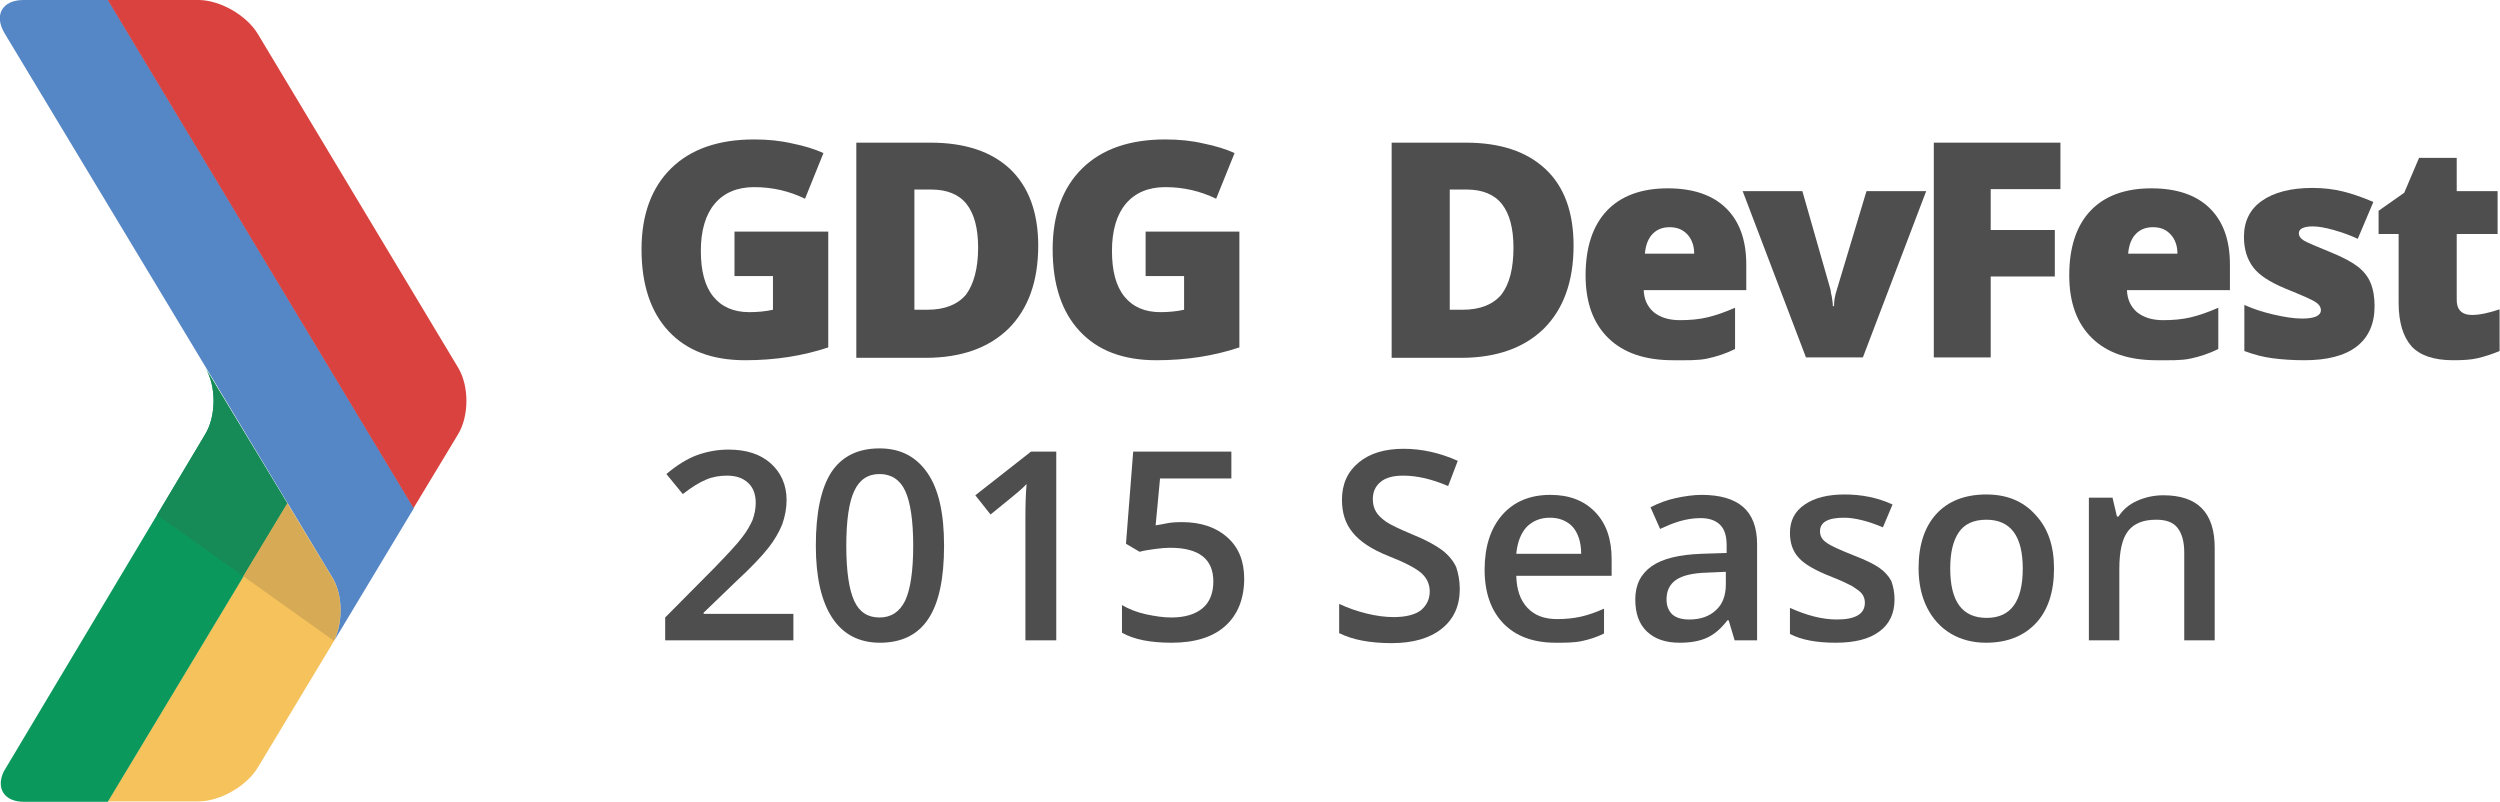
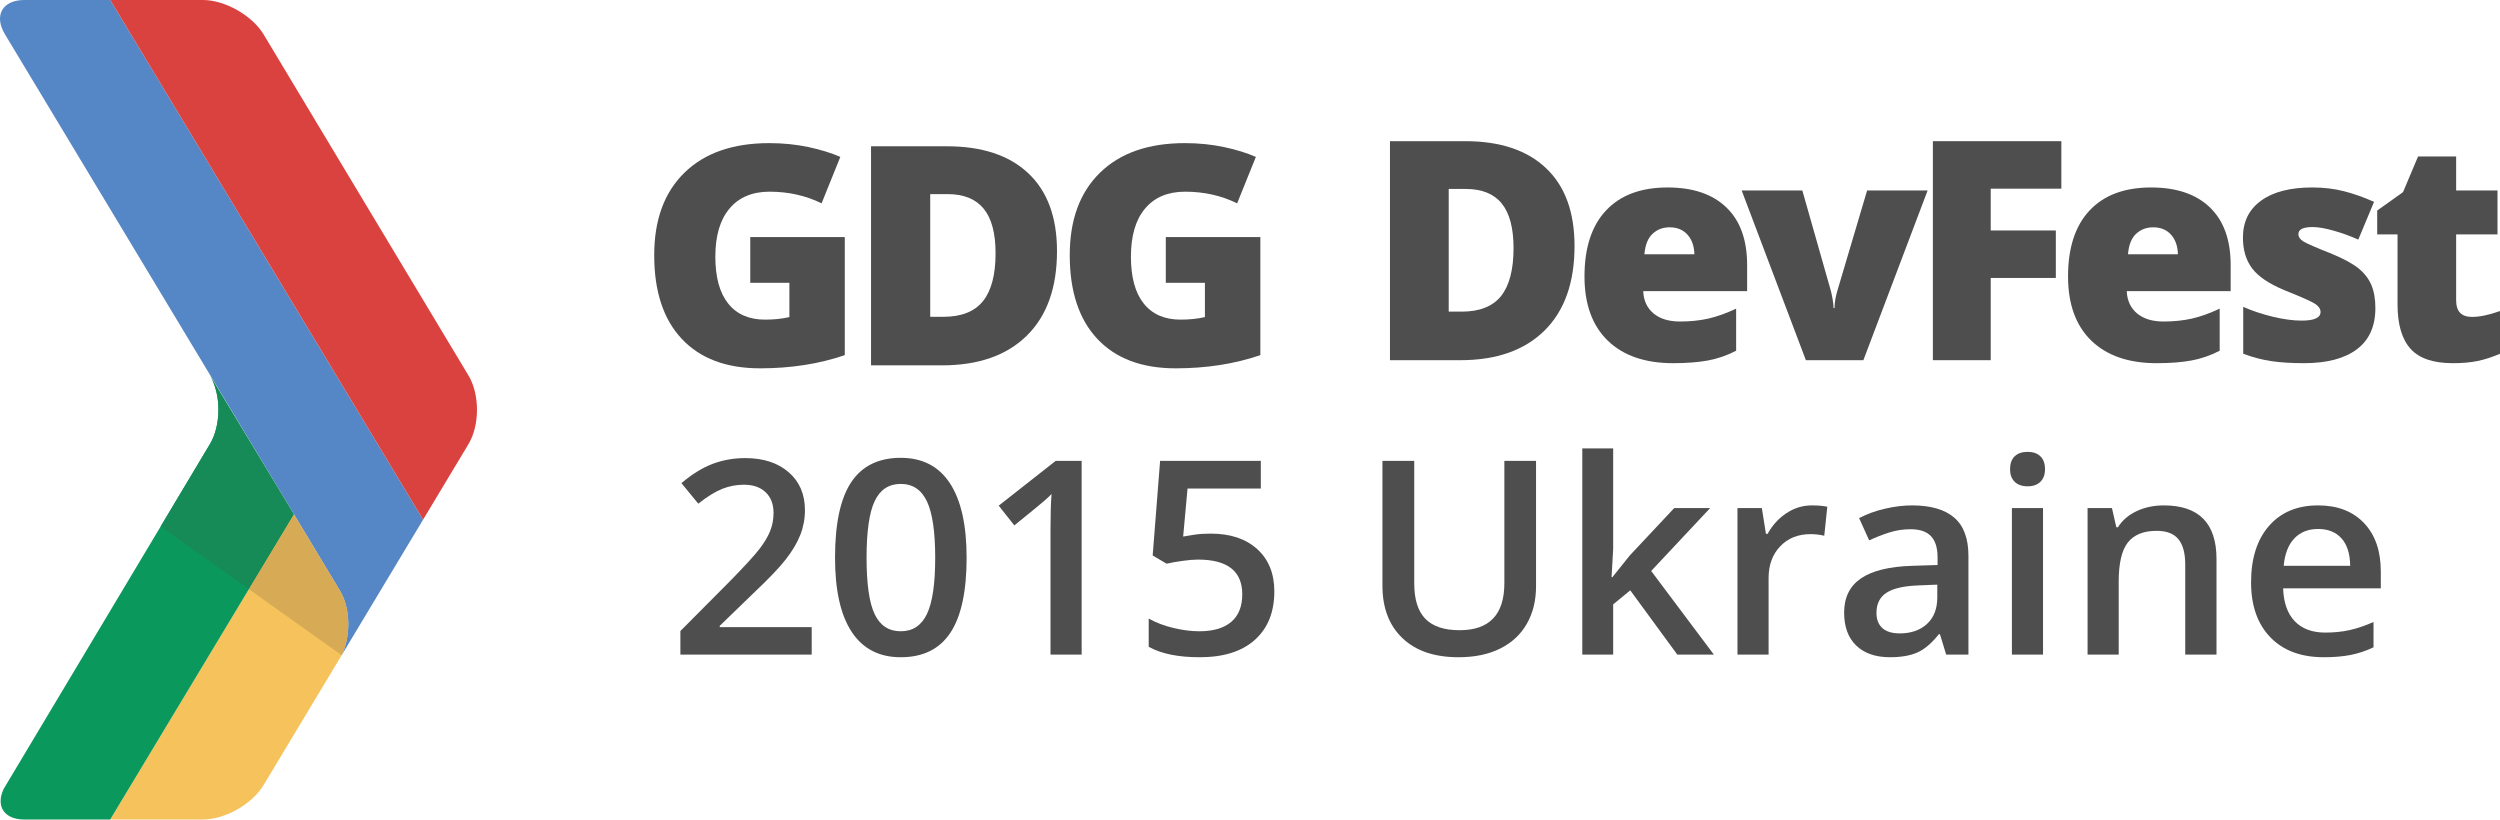
- <svg xmlns="http://www.w3.org/2000/svg" version="1.1" id="dark" x="0px" y="0px" viewBox="102.2 2379.4 623.9 200.1" style="enable-background:new 102.2 2379.4 623.9 200.1;" xml:space="preserve">
-   <style type="text/css">
- 	.st0{fill:#F6C25B;}
- 	.st1{fill:#0A985C;}
- 	.st2{fill:#5586C5;}
- 	.st3{fill:#D9423E;}
- 	.st4{fill:#168B58;}
- 	.st5{fill:#D7AB56;}
- 	.st6{enable-background:new    ;}
- 	.st7{fill:#4E4E4E;}
- </style>
+ <svg xmlns="http://www.w3.org/2000/svg" version="1.1" id="dark" x="0px" y="0px" viewBox="90.18 977.405 610.109 200" enable-background="new 90.18 977.405 610.109 200" xml:space="preserve">
  <g>
    <g>
-       <path class="st0" d="M129.1,2579.4h22.6c5.4,0,12-3.8,14.8-8.4l19.1-31.7c2.3-4.7,2.2-11.4-0.4-15.7l-11.3-18.6L129.1,2579.4z" />
-       <path class="st1" d="M153.4,2487.8l-50.3,84.2c-1.9,4.1,0.1,7.5,5.1,7.5h20.9l44.8-74.4l-20.5-33.9    C156.2,2475.6,156.2,2483.2,153.4,2487.8" />
-       <path class="st2" d="M108.1,2379.4c-5.4,0-7.5,3.8-4.7,8.4l81.8,135.8c2.6,4.3,2.6,11.1,0.4,15.7l19.9-33.1l-76.3-126.8H108.1    L108.1,2379.4z" />
-       <path class="st3" d="M129.1,2379.4l76.3,126.8l11.1-18.4c2.8-4.6,2.8-12.1,0-16.7l-50-83.3c-2.8-4.6-9.4-8.4-14.8-8.4H129.1    L129.1,2379.4z" />
+       <path fill="#F6C25B" d="M117.073,1177.405h22.645c5.352,0,12.006-3.759,14.771-8.376l19.071-31.726    c2.255-4.651,2.173-11.427-0.397-15.712l-11.26-18.634L117.073,1177.405z" />
+       <path fill="#0A985C" d="M141.413,1085.779l-50.349,84.173c-1.944,4.148,0.079,7.453,5.069,7.453h20.94l44.829-74.448    l-20.488-33.916C144.175,1073.637,144.175,1081.172,141.413,1085.779" />
+       <path fill="#5586C5" d="M96.134,977.405c-5.38,0-7.502,3.779-4.747,8.366l81.776,135.821c2.57,4.285,2.646,11.061,0.397,15.705    l19.876-33.078l-76.349-126.813H96.134z" />
+       <path fill="#D9423E" d="M117.087,977.405l76.349,126.813l11.073-18.432c2.768-4.613,2.768-12.148,0-16.744l-50.017-83.271    c-2.769-4.586-9.423-8.366-14.774-8.366H117.087z" />
+     </g>
+     <g>
+       <g>
+         <g>
+           <path fill="#4E4E4E" d="M288.271,1137.153h-32.047v-5.755l12.19-12.257c3.602-3.684,5.987-6.298,7.163-7.839      c1.175-1.541,2.034-2.994,2.57-4.35c0.54-1.36,0.81-2.812,0.81-4.367c0-2.132-0.642-3.814-1.924-5.044      c-1.286-1.226-3.056-1.842-5.322-1.842c-1.811,0-3.561,0.335-5.253,1.001c-1.694,0.669-3.649,1.876-5.871,3.622l-4.108-5.013      c2.631-2.218,5.184-3.793,7.665-4.719c2.478-0.926,5.119-1.391,7.922-1.391c4.398,0,7.926,1.148,10.578,3.445      c2.653,2.293,3.978,5.382,3.978,9.264c0,2.132-0.386,4.159-1.148,6.079c-0.765,1.917-1.942,3.896-3.527,5.932      c-1.582,2.037-4.22,4.791-7.905,8.263l-8.215,7.955v0.321h22.443V1137.153z" />
+           <path fill="#4E4E4E" d="M326.076,1113.516c0,8.212-1.319,14.315-3.961,18.303c-2.642,3.988-6.678,5.98-12.112,5.98      c-5.26,0-9.248-2.057-11.965-6.175c-2.717-4.118-4.074-10.153-4.074-18.108c0-8.345,1.319-14.492,3.961-18.449      c2.642-3.954,6.668-5.932,12.078-5.932c5.284,0,9.282,2.071,11.999,6.209C324.719,1099.482,326.076,1105.541,326.076,1113.516z       M301.661,1113.516c0,6.445,0.663,11.048,1.989,13.805c1.326,2.761,3.445,4.142,6.353,4.142c2.911,0,5.041-1.401,6.387-4.207      c1.347-2.802,2.02-7.381,2.02-13.74c0-6.339-0.673-10.925-2.02-13.761c-1.347-2.833-3.476-4.251-6.387-4.251      c-2.908,0-5.027,1.391-6.353,4.172C302.324,1102.458,301.661,1107.071,301.661,1113.516z" />
+           <path fill="#4E4E4E" d="M354.148,1137.153h-7.6v-30.526c0-3.643,0.085-6.53,0.26-8.666c-0.496,0.519-1.107,1.09-1.828,1.715      c-0.722,0.625-3.141,2.607-7.259,5.949l-3.817-4.818l13.906-10.928h6.339V1137.153z" />
+           <path fill="#4E4E4E" d="M385.679,1107.632c4.765,0,8.537,1.261,11.32,3.783c2.781,2.522,4.173,5.96,4.173,10.313      c0,5.044-1.579,8.984-4.74,11.82c-3.157,2.837-7.645,4.251-13.468,4.251c-5.28,0-9.432-0.851-12.45-2.552v-6.889      c1.746,0.99,3.752,1.756,6.014,2.296c2.266,0.54,4.368,0.81,6.306,0.81c3.428,0,6.038-0.765,7.826-2.296      c1.791-1.531,2.686-3.773,2.686-6.729c0-5.645-3.602-8.471-10.803-8.471c-1.011,0-2.262,0.103-3.749,0.308      c-1.49,0.205-2.792,0.437-3.913,0.697l-3.397-2.006l1.811-23.087h24.58v6.756h-17.884l-1.069,11.707      c0.755-0.13,1.678-0.28,2.765-0.454C382.774,1107.717,384.107,1107.632,385.679,1107.632z" />
+           <path fill="#4E4E4E" d="M465.042,1089.879v30.588c0,3.493-0.752,6.547-2.249,9.168c-1.501,2.618-3.667,4.634-6.501,6.045      c-2.837,1.415-6.227,2.119-10.171,2.119c-5.864,0-10.423-1.552-13.681-4.654c-3.253-3.106-4.884-7.375-4.884-12.808v-30.458      h7.761v29.911c0,3.899,0.906,6.78,2.717,8.632c1.811,1.855,4.593,2.782,8.345,2.782c7.286,0,10.93-3.827,10.93-11.479v-29.846      H465.042z" />
+           <path fill="#4E4E4E" d="M483.669,1118.27l4.299-5.369l10.803-11.512h8.763l-14.392,15.36l15.297,20.404h-8.927l-11.48-15.682      l-4.169,3.428v12.254h-7.536v-50.315h7.536v24.543l-0.389,6.889H483.669z" />
+           <path fill="#4E4E4E" d="M532.338,1100.743c1.531,0,2.792,0.109,3.783,0.325l-0.742,7.08c-1.079-0.26-2.2-0.389-3.363-0.389      c-3.041,0-5.506,0.994-7.392,2.976c-1.886,1.982-2.83,4.558-2.83,7.73v18.689h-7.597v-35.764h5.95l1.001,6.308h0.39      c1.187-2.136,2.731-3.827,4.642-5.078C528.086,1101.368,530.14,1100.743,532.338,1100.743z" />
+           <path fill="#4E4E4E" d="M565.13,1137.153l-1.52-4.979h-0.26c-1.722,2.176-3.459,3.66-5.206,4.445      c-1.747,0.786-3.988,1.179-6.725,1.179c-3.517,0-6.258-0.947-8.234-2.843c-1.971-1.9-2.956-4.582-2.956-8.055      c0-3.683,1.367-6.465,4.105-8.341c2.737-1.876,6.911-2.898,12.515-3.072l6.179-0.195v-1.907c0-2.286-0.533-3.995-1.603-5.126      c-1.066-1.131-2.72-1.698-4.962-1.698c-1.831,0-3.588,0.27-5.273,0.81c-1.681,0.54-3.298,1.176-4.85,1.907l-2.457-5.433      c1.942-1.011,4.063-1.781,6.371-2.31c2.307-0.53,4.484-0.793,6.534-0.793c4.549,0,7.981,0.991,10.297,2.977      c2.317,1.982,3.479,5.098,3.479,9.343v24.091H565.13z M553.811,1131.979c2.758,0,4.976-0.772,6.647-2.313      c1.668-1.541,2.505-3.701,2.505-6.483v-3.103l-4.593,0.191c-3.579,0.13-6.183,0.728-7.81,1.797      c-1.627,1.066-2.44,2.7-2.44,4.897c0,1.596,0.472,2.83,1.422,3.705C550.489,1131.542,551.914,1131.979,553.811,1131.979z" />
+           <path fill="#4E4E4E" d="M580.718,1091.916c0-1.36,0.372-2.406,1.118-3.137c0.741-0.734,1.804-1.1,3.184-1.1      c1.337,0,2.376,0.366,3.12,1.1c0.745,0.731,1.114,1.777,1.114,3.137c0,1.292-0.369,2.31-1.114,3.055      c-0.745,0.745-1.784,1.114-3.12,1.114c-1.381,0-2.443-0.369-3.184-1.114C581.09,1094.226,580.718,1093.208,580.718,1091.916z       M588.77,1137.153h-7.597v-35.764h7.597V1137.153z" />
+           <path fill="#4E4E4E" d="M631.103,1137.153h-7.631v-21.99c0-2.758-0.557-4.818-1.668-6.175c-1.11-1.357-2.871-2.037-5.287-2.037      c-3.213,0-5.56,0.95-7.051,2.847c-1.486,1.896-2.231,5.075-2.231,9.537v17.817h-7.597v-35.764h5.95l1.066,4.688h0.39      c1.077-1.702,2.608-3.017,4.59-3.943c1.986-0.926,4.183-1.391,6.6-1.391c8.578,0,12.87,4.364,12.87,13.095V1137.153z" />
+           <path fill="#4E4E4E" d="M657.296,1137.799c-5.561,0-9.911-1.62-13.049-4.866c-3.137-3.243-4.706-7.713-4.706-13.402      c0-5.843,1.455-10.433,4.367-13.775c2.908-3.342,6.907-5.013,11.996-5.013c4.723,0,8.452,1.435,11.189,4.302      c2.738,2.867,4.109,6.81,4.109,11.834v4.107h-23.835c0.109,3.468,1.045,6.137,2.812,8.003c1.771,1.862,4.259,2.795,7.471,2.795      c2.112,0,4.081-0.198,5.902-0.598c1.821-0.4,3.779-1.063,5.871-1.989v6.179c-1.855,0.882-3.732,1.507-5.629,1.872      C661.899,1137.618,659.733,1137.799,657.296,1137.799z M655.905,1106.497c-2.413,0-4.347,0.765-5.803,2.297      c-1.456,1.531-2.324,3.762-2.604,6.694h16.233c-0.041-2.953-0.755-5.191-2.132-6.708      C660.218,1107.259,658.321,1106.497,655.905,1106.497z" />
+         </g>
+         <g>
+           <g>
+             <path fill="#4E4E4E" d="M474.434,1037.446c0,8.922-2.443,15.801-7.314,20.62c-4.874,4.818-11.729,7.241-20.557,7.241h-17.17       v-53.449h18.367c8.513,0,15.088,2.197,19.719,6.585C472.114,1022.819,474.434,1029.162,474.434,1037.446z M459.55,1037.961       c0-4.897-0.96-8.529-2.884-10.898c-1.914-2.358-4.839-3.543-8.763-3.543h-4.173v29.935h3.199c4.35,0,7.553-1.275,9.586-3.814       C458.532,1047.089,459.55,1043.2,459.55,1037.961z" />
+           </g>
+           <g>
+             <path fill="#4E4E4E" d="M498.501,1066.038c-6.856,0-12.17-1.836-15.957-5.502c-3.783-3.67-5.68-8.899-5.68-15.668       c0-6.991,1.75-12.367,5.257-16.102c3.51-3.738,8.52-5.611,15.023-5.611c6.19,0,10.974,1.626,14.354,4.88       c3.377,3.253,5.058,7.935,5.058,14.062v6.359h-25.355c0.092,2.313,0.936,4.125,2.515,5.44c1.589,1.322,3.745,1.972,6.479,1.972       c2.492,0,4.785-0.239,6.879-0.708c2.085-0.475,4.362-1.285,6.798-2.43v10.269c-2.218,1.152-4.518,1.941-6.89,2.382       C504.608,1065.819,501.778,1066.038,498.501,1066.038z M497.656,1032.88c-1.667,0-3.059,0.533-4.186,1.592       c-1.134,1.056-1.784,2.72-1.982,4.986h12.197c-0.051-1.996-0.611-3.588-1.689-4.788       C500.917,1033.471,499.468,1032.88,497.656,1032.88z" />
+           </g>
+           <g>
+             <path fill="#4E4E4E" d="M530.893,1065.306l-15.673-41.424h14.805l6.965,24.495c0.02,0.126,0.072,0.328,0.15,0.625       c0.069,0.291,0.143,0.639,0.212,1.036c0.078,0.406,0.143,0.834,0.198,1.288c0.065,0.451,0.096,0.868,0.096,1.254h0.246       c0-1.258,0.222-2.638,0.656-4.125l7.293-24.573h14.765l-15.68,41.424H530.893z" />
+           </g>
+           <g>
+             <path fill="#4E4E4E" d="M576.002,1065.306h-14.115v-53.449h31.353v11.591h-17.238v10.201h15.891v11.588h-15.891V1065.306z" />
+           </g>
+           <g>
+             <path fill="#4E4E4E" d="M616.5,1066.038c-6.849,0-12.149-1.836-15.95-5.502c-3.783-3.67-5.677-8.899-5.677-15.668       c0-6.991,1.751-12.367,5.257-16.102c3.51-3.738,8.513-5.611,15.023-5.611c6.19,0,10.975,1.626,14.351,4.88       c3.376,3.253,5.054,7.935,5.054,14.062v6.359H609.2c0.1,2.313,0.944,4.125,2.526,5.44c1.583,1.322,3.736,1.972,6.476,1.972       c2.488,0,4.785-0.239,6.883-0.708c2.078-0.475,4.35-1.285,6.794-2.43v10.269c-2.215,1.152-4.532,1.941-6.89,2.382       C622.614,1065.819,619.788,1066.038,616.5,1066.038z M615.66,1032.88c-1.661,0-3.062,0.533-4.187,1.592       c-1.128,1.056-1.784,2.72-1.971,4.986h12.187c-0.054-1.996-0.615-3.588-1.685-4.788       C618.92,1033.471,617.477,1032.88,615.66,1032.88z" />
+           </g>
+           <g>
+             <path fill="#4E4E4E" d="M669.876,1052.58c0,4.436-1.497,7.791-4.501,10.053c-3,2.266-7.304,3.404-12.915,3.404       c-3.045,0-5.701-0.161-7.946-0.496c-2.252-0.328-4.542-0.936-6.889-1.804v-11.444c2.204,0.977,4.614,1.783,7.242,2.412       c2.618,0.629,4.962,0.943,7.016,0.943c3.079,0,4.611-0.7,4.611-2.109c0-0.734-0.431-1.391-1.292-1.958       c-0.851-0.574-3.352-1.688-7.488-3.345c-3.776-1.565-6.408-3.335-7.908-5.324c-1.507-1.979-2.252-4.497-2.252-7.545       c0-3.848,1.469-6.849,4.426-8.991c2.946-2.153,7.119-3.222,12.515-3.222c2.71,0,5.257,0.297,7.645,0.899       c2.375,0.598,4.843,1.466,7.413,2.614l-3.848,9.213c-1.887-0.848-3.883-1.582-5.991-2.177       c-2.102-0.598-3.811-0.888-5.147-0.888c-2.32,0-3.475,0.567-3.475,1.708c0,0.707,0.403,1.316,1.206,1.804       c0.813,0.506,3.154,1.524,7.03,3.058c2.871,1.199,5.02,2.371,6.439,3.516c1.411,1.145,2.454,2.491,3.121,4.036       C669.548,1048.487,669.876,1050.359,669.876,1052.58z" />
+           </g>
+           <g>
+             <path fill="#4E4E4E" d="M693.436,1054.744c1.908,0,4.194-0.479,6.852-1.432v10.426c-1.917,0.823-3.732,1.408-5.464,1.767       c-1.726,0.359-3.756,0.533-6.08,0.533c-4.761,0-8.202-1.179-10.294-3.523c-2.116-2.358-3.168-5.97-3.168-10.846v-17.066h-4.962       v-5.819l6.305-4.497l3.667-8.697h9.293v8.293h10.092v10.72h-10.092v16.119C689.585,1053.397,690.867,1054.744,693.436,1054.744       z" />
+           </g>
+         </g>
+         <g>
+           <g>
+             <path fill="#4E4E4E" d="M273.274,1035.265h23.072v28.81c-6.267,2.143-13.157,3.219-20.659,3.219       c-8.24,0-14.611-2.389-19.105-7.17c-4.497-4.774-6.746-11.588-6.746-20.435c0-8.635,2.461-15.344,7.385-20.148       c4.928-4.801,11.825-7.207,20.697-7.207c3.367,0,6.539,0.321,9.528,0.953c2.977,0.633,5.585,1.439,7.81,2.409l-4.573,11.332       c-3.848-1.893-8.086-2.843-12.686-2.843c-4.218,0-7.478,1.37-9.782,4.115c-2.31,2.734-3.461,6.653-3.461,11.755       c0,4.996,1.045,8.803,3.13,11.42c2.082,2.625,5.085,3.933,9.013,3.933c2.15,0,4.125-0.201,5.929-0.622v-8.372h-9.548v-11.151       H273.274z" />
+           </g>
+           <g>
+             <path fill="#4E4E4E" d="M348.134,1038.7c0,8.926-2.461,15.798-7.372,20.626c-4.912,4.825-11.812,7.241-20.714,7.241h-17.297       v-53.463h18.503c8.582,0,15.208,2.194,19.877,6.585C345.796,1024.077,348.134,1030.409,348.134,1038.7z M333.143,1039.216       c0-4.904-0.974-8.536-2.911-10.891c-1.938-2.375-4.877-3.55-8.828-3.55h-4.211v29.942h3.219c4.389,0,7.604-1.271,9.655-3.82       C332.118,1048.353,333.143,1044.454,333.143,1039.216z" />
+           </g>
+           <g>
+             <path fill="#4E4E4E" d="M374.688,1035.265h23.073v28.81c-6.268,2.143-13.148,3.219-20.66,3.219       c-8.244,0-14.611-2.389-19.108-7.17c-4.49-4.774-6.747-11.588-6.747-20.435c0-8.635,2.465-15.344,7.393-20.148       c4.924-4.801,11.821-7.207,20.7-7.207c3.352,0,6.534,0.321,9.521,0.953c2.983,0.633,5.587,1.439,7.809,2.409l-4.573,11.332       c-3.851-1.893-8.083-2.843-12.692-2.843c-4.214,0-7.471,1.37-9.774,4.115c-2.304,2.734-3.456,6.653-3.456,11.755       c0,4.996,1.039,8.803,3.123,11.42c2.082,2.625,5.089,3.933,9.016,3.933c2.143,0,4.118-0.201,5.919-0.622v-8.372h-9.546       V1035.265z" />
+           </g>
+         </g>
+       </g>
    </g>
  </g>
-   <path class="st4" d="M153.4,2487.8l-12,20.1l21.5,15.3l11-18.2l-20.5-33.9C156.2,2475.6,156.2,2483.2,153.4,2487.8z" />
-   <path class="st5" d="M173.9,2505l-11,18.2l22.6,16.1c2.3-4.7,2.2-11.4-0.4-15.7L173.9,2505z" />
-   <g class="st6">
-     <path class="st7" d="M285.8,2437.2h23.1v28.9c-6.3,2.1-13.2,3.2-20.7,3.2c-8.3,0-14.6-2.4-19.1-7.2c-4.5-4.8-6.8-11.6-6.8-20.5   c0-8.6,2.5-15.4,7.4-20.2c4.9-4.8,11.8-7.2,20.7-7.2c3.4,0,6.5,0.3,9.5,1c3,0.6,5.6,1.4,7.8,2.4l-4.6,11.4   c-3.9-1.9-8.1-2.9-12.7-2.9c-4.2,0-7.5,1.4-9.8,4.1c-2.3,2.7-3.5,6.7-3.5,11.8c0,5,1,8.8,3.1,11.4c2.1,2.6,5.1,3.9,9,3.9   c2.1,0,4.1-0.2,5.9-0.6v-8.4h-9.6V2437.2z" />
-     <path class="st7" d="M361.3,2440.7c0,8.9-2.5,15.8-7.4,20.7c-4.9,4.8-11.8,7.3-20.7,7.3h-17.3V2415h18.5c8.6,0,15.2,2.2,19.9,6.6   C358.9,2426,361.3,2432.4,361.3,2440.7z M346.3,2441.2c0-4.9-1-8.5-2.9-10.9c-1.9-2.4-4.9-3.6-8.8-3.6h-4.2v30h3.2   c4.4,0,7.6-1.3,9.7-3.8C345.2,2450.3,346.3,2446.4,346.3,2441.2z" />
-     <path class="st7" d="M388.4,2437.2h23.1v28.9c-6.3,2.1-13.2,3.2-20.7,3.2c-8.3,0-14.6-2.4-19.1-7.2c-4.5-4.8-6.8-11.6-6.8-20.5   c0-8.6,2.5-15.4,7.4-20.2s11.8-7.2,20.7-7.2c3.4,0,6.5,0.3,9.5,1c3,0.6,5.6,1.4,7.8,2.4l-4.6,11.4c-3.9-1.9-8.1-2.9-12.7-2.9   c-4.2,0-7.5,1.4-9.8,4.1c-2.3,2.7-3.5,6.7-3.5,11.8c0,5,1,8.8,3.1,11.4c2.1,2.6,5.1,3.9,9,3.9c2.1,0,4.1-0.2,5.9-0.6v-8.4h-9.6   V2437.2z" />
-     <path class="st7" d="M494.9,2440.7c0,8.9-2.5,15.8-7.4,20.7c-4.9,4.8-11.8,7.3-20.7,7.3h-17.3V2415H468c8.6,0,15.2,2.2,19.9,6.6   C492.6,2426,494.9,2432.4,494.9,2440.7z M479.9,2441.2c0-4.9-1-8.5-2.9-10.9c-1.9-2.4-4.9-3.6-8.8-3.6h-4.2v30h3.2   c4.4,0,7.6-1.3,9.7-3.8C478.9,2450.3,479.9,2446.4,479.9,2441.2z" />
-     <path class="st7" d="M519.7,2469.3c-6.9,0-12.3-1.8-16.1-5.5c-3.8-3.7-5.7-8.9-5.7-15.7c0-7,1.8-12.4,5.3-16.1   c3.5-3.7,8.6-5.6,15.2-5.6c6.2,0,11.1,1.6,14.5,4.9c3.4,3.3,5.1,8,5.1,14.1v6.4h-25.6c0.1,2.3,0.9,4.1,2.5,5.5c1.6,1.3,3.8,2,6.5,2   c2.5,0,4.8-0.2,6.9-0.7c2.1-0.5,4.4-1.3,6.9-2.4v10.3c-2.2,1.1-4.6,1.9-7,2.4S523,2469.3,519.7,2469.3z M518.9,2436.1   c-1.7,0-3.1,0.5-4.2,1.6c-1.1,1.1-1.8,2.7-2,5h12.3c0-2-0.6-3.6-1.7-4.8C522.2,2436.7,520.7,2436.1,518.9,2436.1z" />
-     <path class="st7" d="M552.9,2468.6l-15.8-41.5h14.9l7,24.5c0,0.1,0.1,0.3,0.1,0.6s0.1,0.6,0.2,1c0.1,0.4,0.1,0.8,0.2,1.3   c0.1,0.5,0.1,0.9,0.1,1.3h0.3c0-1.3,0.2-2.6,0.7-4.1l7.4-24.6h14.9l-15.8,41.5H552.9z" />
-     <path class="st7" d="M599,2468.6h-14.2V2415h31.6v11.6H599v10.2h16v11.6h-16V2468.6z" />
-     <path class="st7" d="M640.4,2469.3c-6.9,0-12.3-1.8-16.1-5.5c-3.8-3.7-5.7-8.9-5.7-15.7c0-7,1.8-12.4,5.3-16.1s8.6-5.6,15.2-5.6   c6.2,0,11.1,1.6,14.5,4.9c3.4,3.3,5.1,8,5.1,14.1v6.4H633c0.1,2.3,0.9,4.1,2.5,5.5c1.6,1.3,3.8,2,6.5,2c2.5,0,4.8-0.2,6.9-0.7   c2.1-0.5,4.4-1.3,6.9-2.4v10.3c-2.2,1.1-4.6,1.9-7,2.4S643.7,2469.3,640.4,2469.3z M639.5,2436.1c-1.7,0-3.1,0.5-4.2,1.6   c-1.1,1.1-1.8,2.7-2,5h12.3c0-2-0.6-3.6-1.7-4.8C642.8,2436.7,641.4,2436.1,639.5,2436.1z" />
-     <path class="st7" d="M694.8,2455.8c0,4.4-1.5,7.8-4.5,10.1c-3,2.3-7.4,3.4-13,3.4c-3.1,0-5.7-0.2-8-0.5c-2.3-0.3-4.6-0.9-7-1.8   v-11.5c2.2,1,4.7,1.8,7.3,2.4c2.6,0.6,5,1,7.1,1c3.1,0,4.7-0.7,4.7-2.1c0-0.7-0.4-1.4-1.3-2s-3.4-1.7-7.6-3.4   c-3.8-1.6-6.5-3.3-8-5.3c-1.5-2-2.3-4.5-2.3-7.6c0-3.9,1.5-6.9,4.5-9c3-2.1,7.2-3.2,12.6-3.2c2.7,0,5.3,0.3,7.7,0.9   c2.4,0.6,4.9,1.5,7.5,2.6l-3.9,9.2c-1.9-0.9-3.9-1.6-6-2.2c-2.1-0.6-3.9-0.9-5.2-0.9c-2.3,0-3.5,0.6-3.5,1.7c0,0.7,0.4,1.3,1.2,1.8   c0.8,0.5,3.2,1.5,7.1,3.1c2.9,1.2,5.1,2.4,6.5,3.5c1.4,1.1,2.5,2.5,3.1,4C694.5,2451.7,694.8,2453.6,694.8,2455.8z" />
-     <path class="st7" d="M719.1,2458c1.9,0,4.2-0.5,6.9-1.4v10.4c-1.9,0.8-3.8,1.4-5.5,1.8c-1.7,0.4-3.8,0.5-6.1,0.5   c-4.8,0-8.3-1.2-10.4-3.5c-2.1-2.4-3.2-6-3.2-10.9v-17.1h-5v-5.8l6.4-4.5l3.7-8.7h9.4v8.3h10.2v10.7h-10.2v16.2   C715.2,2456.6,716.5,2458,719.1,2458z" />
-   </g>
-   <g class="st6">
-     <path class="st7" d="M300.1,2539.2h-31.9v-5.7l12.1-12.2c3.6-3.7,6-6.3,7.1-7.8c1.2-1.5,2-3,2.6-4.3c0.5-1.4,0.8-2.8,0.8-4.3   c0-2.1-0.6-3.8-1.9-5c-1.3-1.2-3-1.8-5.3-1.8c-1.8,0-3.6,0.3-5.2,1c-1.7,0.7-3.6,1.9-5.8,3.6l-4.1-5c2.6-2.2,5.2-3.8,7.6-4.7   c2.5-0.9,5.1-1.4,7.9-1.4c4.4,0,7.9,1.1,10.5,3.4c2.6,2.3,4,5.4,4,9.2c0,2.1-0.4,4.1-1.1,6.1c-0.8,1.9-1.9,3.9-3.5,5.9   c-1.6,2-4.2,4.8-7.9,8.2l-8.2,7.9v0.3h22.4V2539.2z" />
-     <path class="st7" d="M337.8,2515.6c0,8.2-1.3,14.3-3.9,18.2c-2.6,4-6.7,6-12.1,6c-5.2,0-9.2-2.1-11.9-6.2s-4.1-10.1-4.1-18   c0-8.3,1.3-14.4,3.9-18.4c2.6-3.9,6.6-5.9,12-5.9c5.3,0,9.2,2.1,12,6.2S337.8,2507.6,337.8,2515.6z M313.4,2515.6   c0,6.4,0.7,11,2,13.8c1.3,2.8,3.4,4.1,6.3,4.1s5-1.4,6.4-4.2c1.3-2.8,2-7.4,2-13.7c0-6.3-0.7-10.9-2-13.7c-1.3-2.8-3.5-4.2-6.4-4.2   s-5,1.4-6.3,4.2C314.1,2504.6,313.4,2509.2,313.4,2515.6z" />
-     <path class="st7" d="M365.7,2539.2h-7.6v-30.4c0-3.6,0.1-6.5,0.3-8.6c-0.5,0.5-1.1,1.1-1.8,1.7c-0.7,0.6-3.1,2.6-7.2,5.9l-3.8-4.8   l13.9-10.9h6.3V2539.2z" />
-     <path class="st7" d="M397.2,2509.7c4.7,0,8.5,1.3,11.3,3.8s4.2,5.9,4.2,10.3c0,5-1.6,9-4.7,11.8c-3.1,2.8-7.6,4.2-13.4,4.2   c-5.3,0-9.4-0.8-12.4-2.5v-6.9c1.7,1,3.7,1.8,6,2.3s4.4,0.8,6.3,0.8c3.4,0,6-0.8,7.8-2.3c1.8-1.5,2.7-3.8,2.7-6.7   c0-5.6-3.6-8.4-10.8-8.4c-1,0-2.3,0.1-3.7,0.3c-1.5,0.2-2.8,0.4-3.9,0.7l-3.4-2l1.8-23h24.5v6.7h-17.8l-1.1,11.7   c0.8-0.1,1.7-0.3,2.8-0.5C394.3,2509.8,395.6,2509.7,397.2,2509.7z" />
-     <path class="st7" d="M466.5,2526.4c0,4.2-1.5,7.5-4.5,9.9s-7.2,3.6-12.5,3.6s-9.7-0.8-13.1-2.5v-7.3c2.1,1,4.4,1.8,6.8,2.4   c2.4,0.6,4.7,0.9,6.8,0.9c3.1,0,5.3-0.6,6.8-1.7c1.4-1.2,2.2-2.7,2.2-4.7c0-1.8-0.7-3.3-2-4.5c-1.3-1.2-4.1-2.7-8.2-4.3   c-4.3-1.7-7.3-3.7-9.1-6c-1.8-2.2-2.6-4.9-2.6-8.1c0-3.9,1.4-7,4.2-9.3c2.8-2.3,6.5-3.4,11.2-3.4c4.5,0,9,1,13.5,3l-2.4,6.3   c-4.2-1.8-7.9-2.6-11.2-2.6c-2.5,0-4.4,0.5-5.7,1.6c-1.3,1.1-1.9,2.5-1.9,4.3c0,1.2,0.3,2.3,0.8,3.1c0.5,0.9,1.4,1.7,2.5,2.5   c1.2,0.8,3.3,1.8,6.4,3.1c3.5,1.4,6,2.8,7.6,4s2.8,2.7,3.5,4.2C466.1,2522.4,466.5,2524.2,466.5,2526.4z" />
-     <path class="st7" d="M490.4,2539.8c-5.5,0-9.9-1.6-13-4.8c-3.1-3.2-4.7-7.7-4.7-13.4c0-5.8,1.5-10.4,4.4-13.7s6.9-5,12-5   c4.7,0,8.4,1.4,11.2,4.3s4.1,6.8,4.1,11.8v4.1h-23.8c0.1,3.5,1,6.1,2.8,8c1.8,1.9,4.2,2.8,7.4,2.8c2.1,0,4.1-0.2,5.9-0.6   c1.8-0.4,3.8-1.1,5.8-2v6.2c-1.8,0.9-3.7,1.5-5.6,1.9S492.8,2539.8,490.4,2539.8z M489,2508.6c-2.4,0-4.3,0.8-5.8,2.3   c-1.4,1.5-2.3,3.7-2.6,6.7h16.2c0-2.9-0.8-5.2-2.1-6.7C493.3,2509.4,491.4,2508.6,489,2508.6z" />
-     <path class="st7" d="M535.1,2539.2l-1.5-5h-0.3c-1.7,2.2-3.4,3.6-5.2,4.4s-4,1.2-6.7,1.2c-3.5,0-6.2-0.9-8.2-2.8   c-2-1.9-2.9-4.6-2.9-8c0-3.7,1.4-6.4,4.1-8.3c2.7-1.9,6.9-2.9,12.5-3.1l6.2-0.2v-1.9c0-2.3-0.5-4-1.6-5.1c-1.1-1.1-2.7-1.7-4.9-1.7   c-1.8,0-3.6,0.3-5.3,0.8s-3.3,1.2-4.8,1.9l-2.4-5.4c1.9-1,4-1.8,6.3-2.3c2.3-0.5,4.5-0.8,6.5-0.8c4.5,0,8,1,10.3,3   c2.3,2,3.5,5.1,3.5,9.3v24H535.1z M523.8,2534c2.8,0,5-0.8,6.6-2.3c1.7-1.5,2.5-3.7,2.5-6.5v-3.1l-4.6,0.2   c-3.6,0.1-6.2,0.7-7.8,1.8c-1.6,1.1-2.4,2.7-2.4,4.9c0,1.6,0.5,2.8,1.4,3.7C520.5,2533.6,521.9,2534,523.8,2534z" />
-     <path class="st7" d="M575,2529c0,3.5-1.3,6.2-3.8,8c-2.5,1.9-6.2,2.8-10.9,2.8c-4.7,0-8.6-0.7-11.4-2.2v-6.5   c4.2,1.9,8.1,2.9,11.7,2.9c4.7,0,7-1.4,7-4.2c0-0.9-0.3-1.7-0.8-2.3s-1.4-1.2-2.5-1.9c-1.2-0.6-2.8-1.4-4.9-2.2   c-4.1-1.6-6.9-3.2-8.3-4.8c-1.5-1.6-2.2-3.7-2.2-6.2c0-3.1,1.2-5.4,3.7-7.1c2.5-1.7,5.8-2.5,10-2.5c4.2,0,8.2,0.8,11.9,2.5   l-2.4,5.7c-3.8-1.6-7.1-2.4-9.7-2.4c-4,0-6,1.1-6,3.4c0,1.1,0.5,2.1,1.6,2.8c1,0.8,3.3,1.8,6.8,3.2c2.9,1.1,5.1,2.2,6.4,3.1   s2.3,2,3,3.3C574.7,2525.8,575,2527.3,575,2529z" />
-     <path class="st7" d="M614.8,2521.3c0,5.8-1.5,10.4-4.5,13.6s-7.1,4.9-12.5,4.9c-3.3,0-6.3-0.8-8.8-2.3s-4.5-3.7-5.9-6.5   s-2.1-6.1-2.1-9.8c0-5.8,1.5-10.3,4.4-13.5s7.1-4.9,12.5-4.9c5.2,0,9.2,1.7,12.2,5C613.3,2511.2,614.8,2515.6,614.8,2521.3z    M588.9,2521.3c0,8.2,3,12.3,9.1,12.3c6,0,9-4.1,9-12.3c0-8.1-3-12.2-9.1-12.2c-3.2,0-5.5,1.1-6.9,3.2S588.9,2517.3,588.9,2521.3z" />
-     <path class="st7" d="M654.9,2539.2h-7.6v-21.9c0-2.8-0.6-4.8-1.7-6.2c-1.1-1.4-2.9-2-5.3-2c-3.2,0-5.5,0.9-7,2.8s-2.2,5.1-2.2,9.5   v17.8h-7.6v-35.6h5.9l1.1,4.7h0.4c1.1-1.7,2.6-3,4.6-3.9s4.2-1.4,6.6-1.4c8.6,0,12.8,4.4,12.8,13.1V2539.2z" />
-   </g>
+   <path fill="#168B58" d="M141.413,1085.779l-12.032,20.115l21.535,15.307l10.985-18.243l-20.488-33.916  C144.175,1073.637,144.175,1081.172,141.413,1085.779z" />
+   <path fill="#D7AB56" d="M161.902,1102.957l-10.985,18.243l22.646,16.096c2.252-4.651,2.169-11.422-0.4-15.705L161.902,1102.957z" />
</svg>
